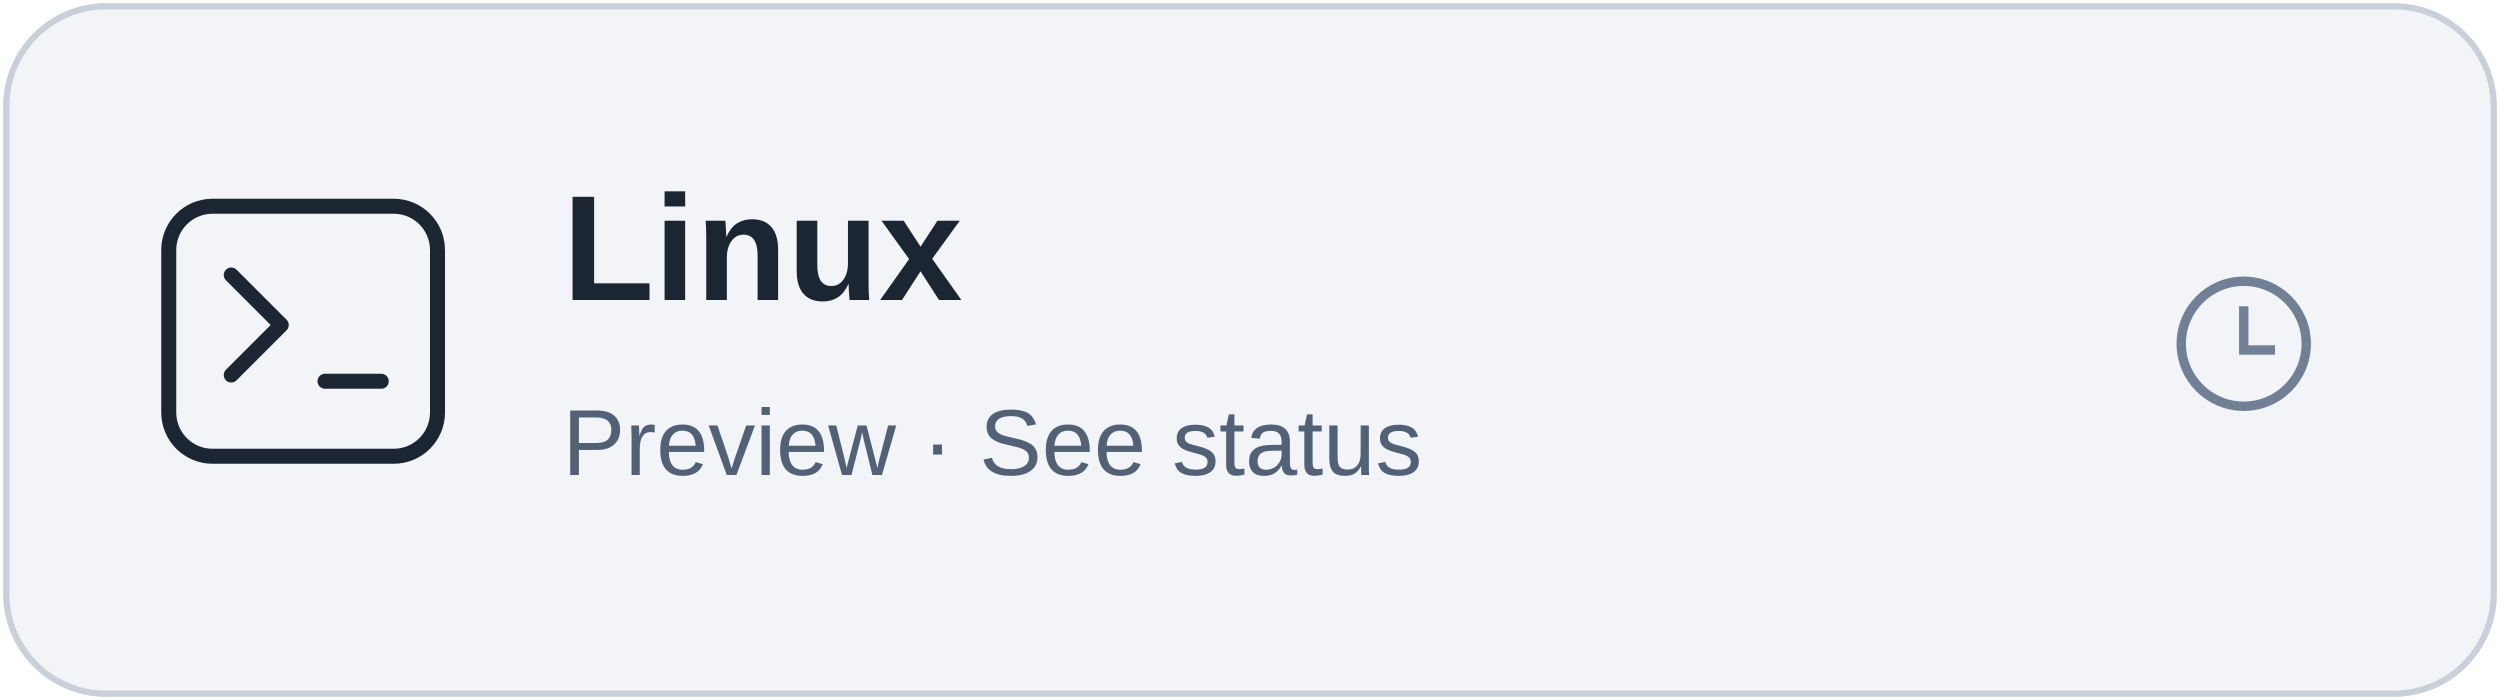
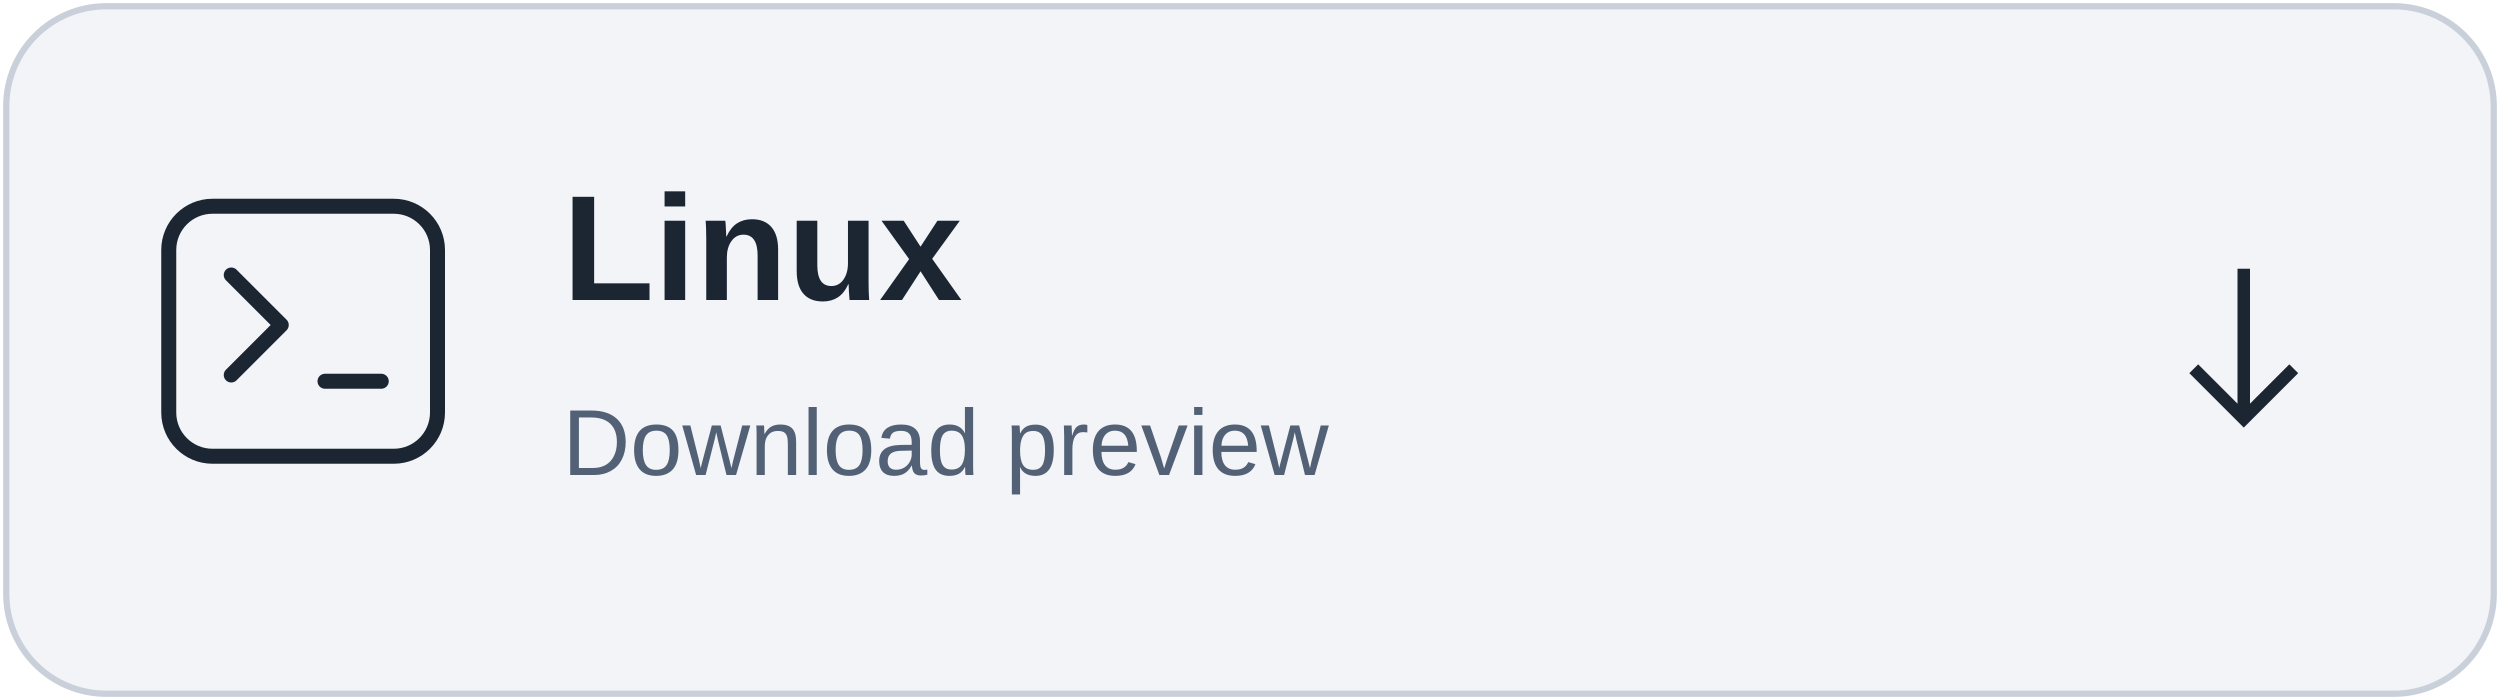
<svg xmlns="http://www.w3.org/2000/svg" width="400" height="112" viewBox="0 0 400 112" role="img" aria-labelledby="title">
  <rect x="1" y="1" width="398" height="110" rx="16" fill="#f2f4f7" stroke="#c9d0da" />
  <g fill="none" stroke="#1c2633" stroke-width="2.4" stroke-linecap="round" stroke-linejoin="round">
    <rect x="27" y="33" width="43" height="40" rx="7" />
    <path d="m37 44 8 8-8 8m15 1h9" />
  </g>
  <text x="90" y="48" font-family="Arial,Helvetica,sans-serif" font-size="24" font-weight="700" fill="#1c2633">Linux</text>
-   <text x="90" y="76" font-family="Arial,Helvetica,sans-serif" font-size="15" fill="#526176">Preview · See status</text>
-   <circle cx="359" cy="55" r="10" fill="none" stroke="#718094" stroke-width="1.5" />
-   <path d="M359 49v7h5" fill="none" stroke="#718094" stroke-width="1.5" />
+   <text x="90" y="76" font-family="Arial,Helvetica,sans-serif" font-size="15" fill="#526176">Download preview</text>
+   <path d="M359 43v24m-8-8 8 8 8-8" fill="none" stroke="#1c2633" stroke-width="2" />
</svg>
